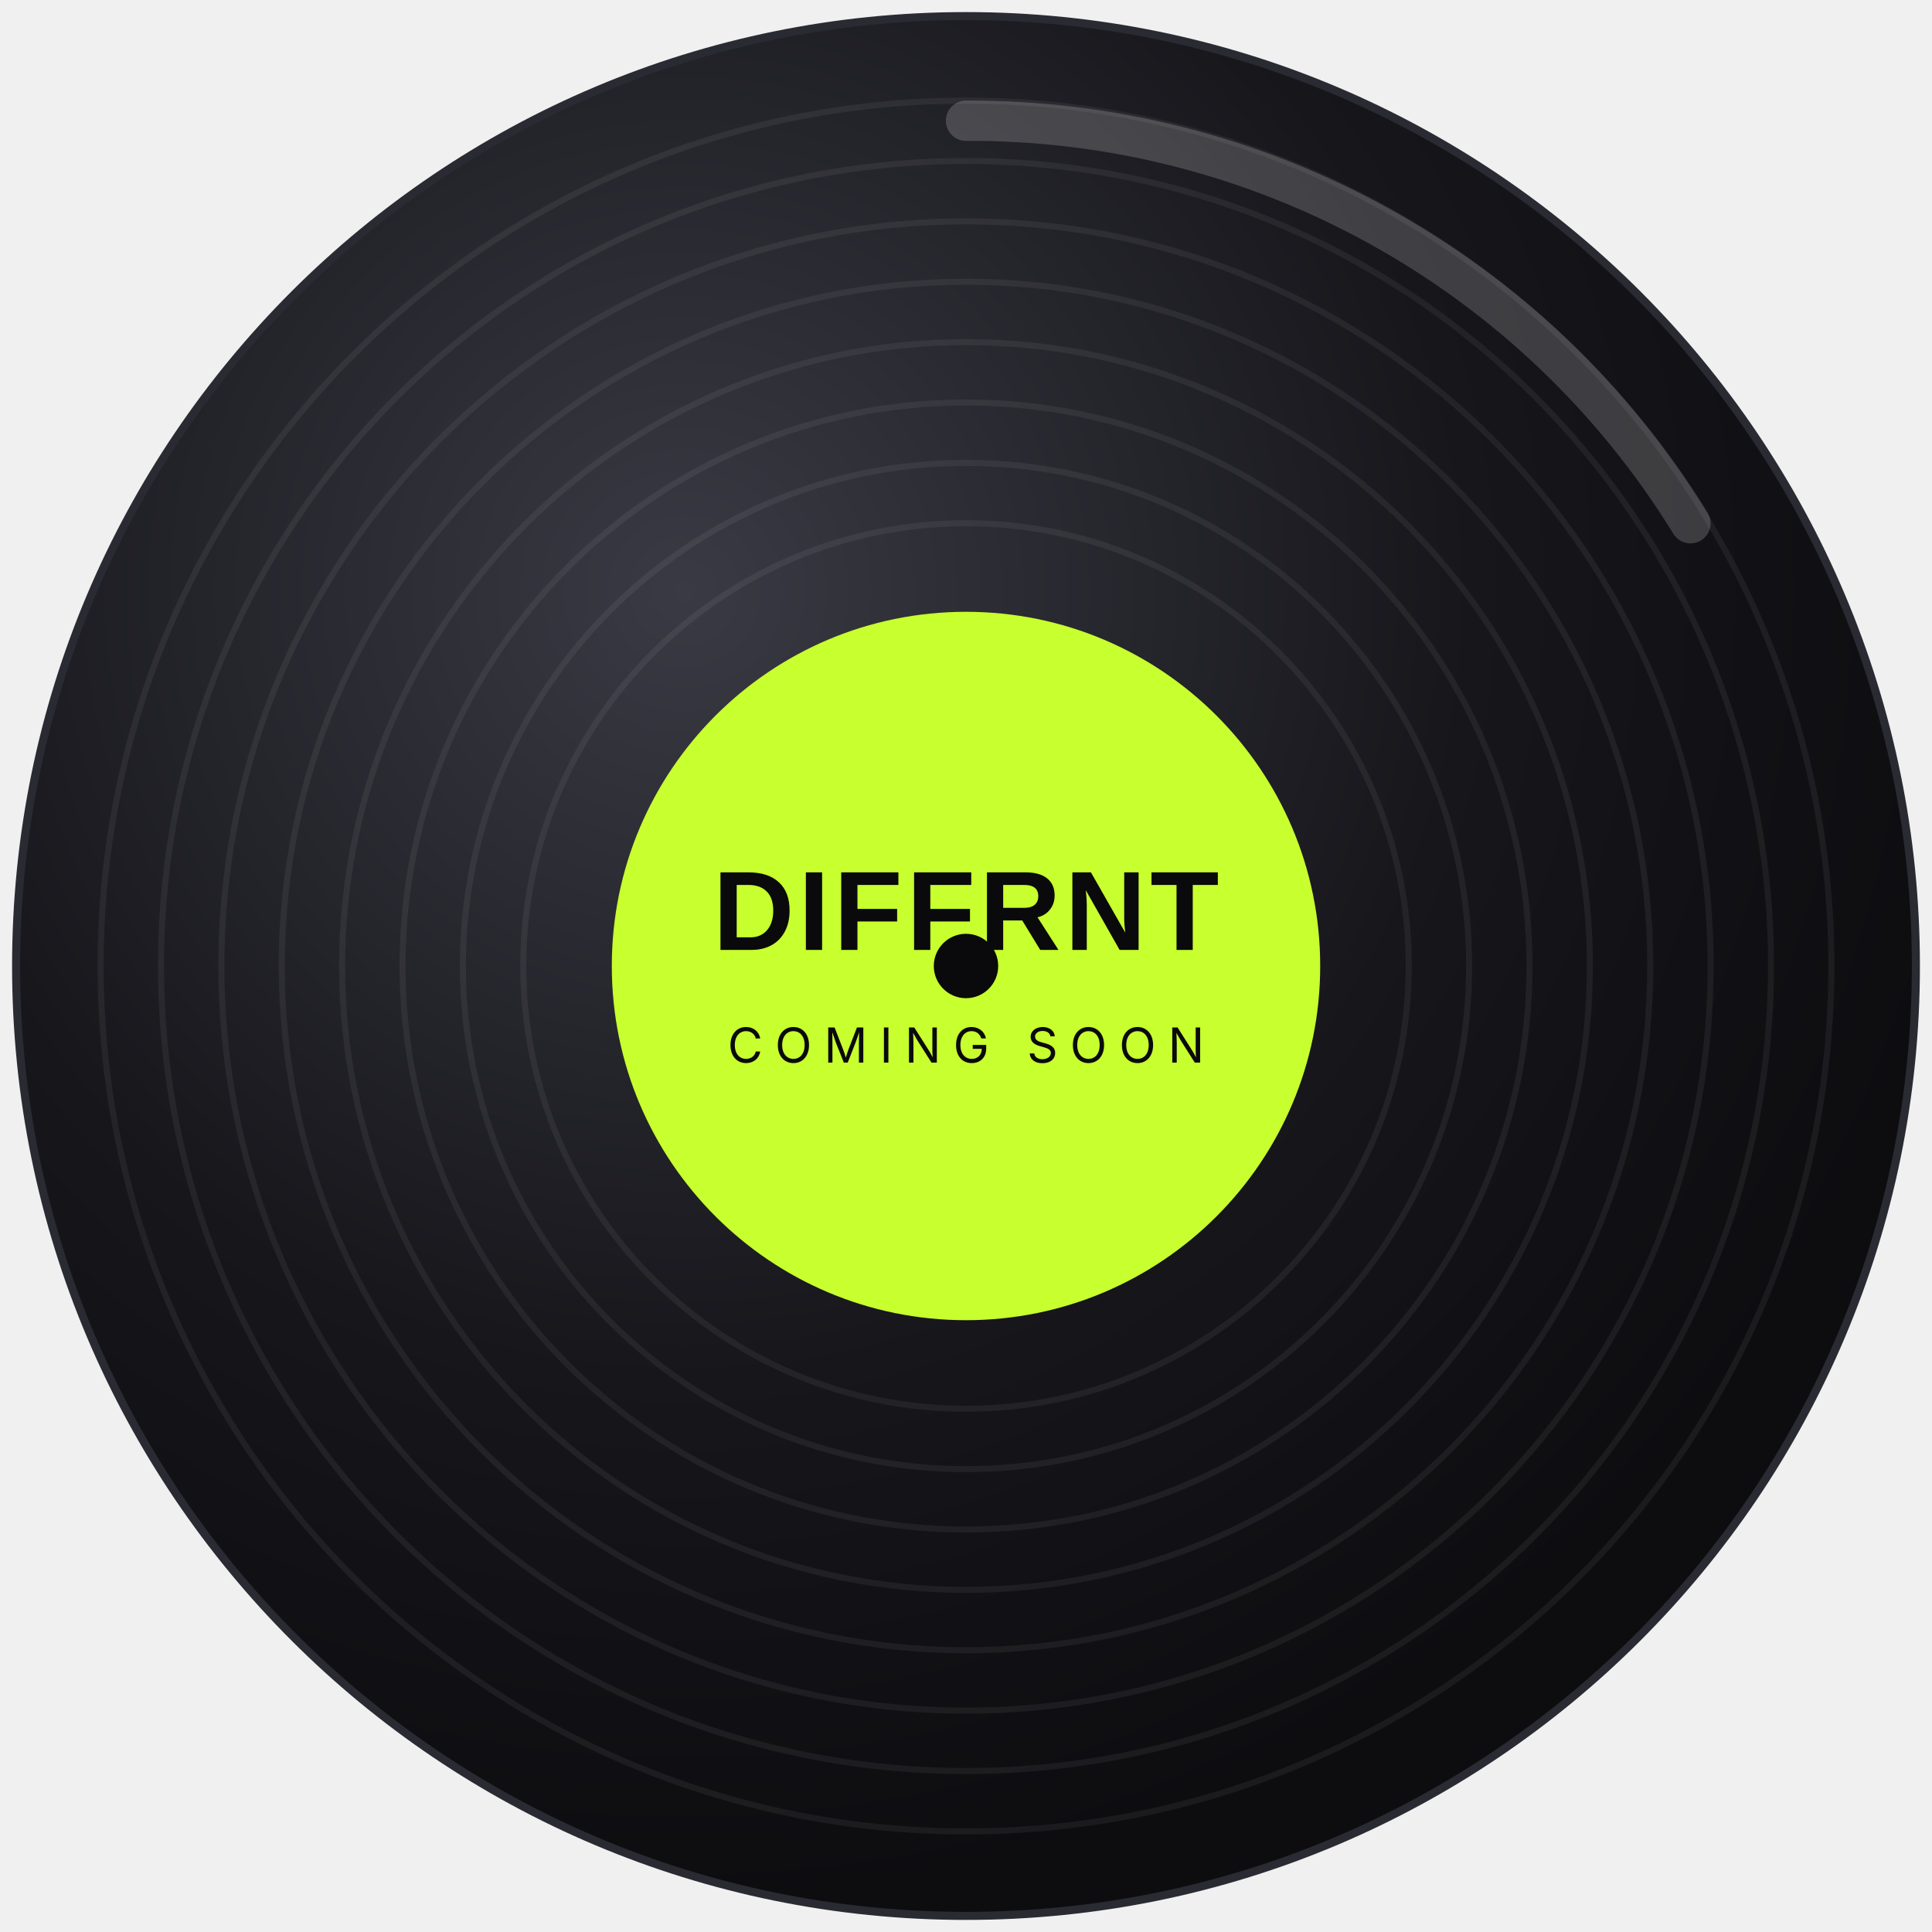
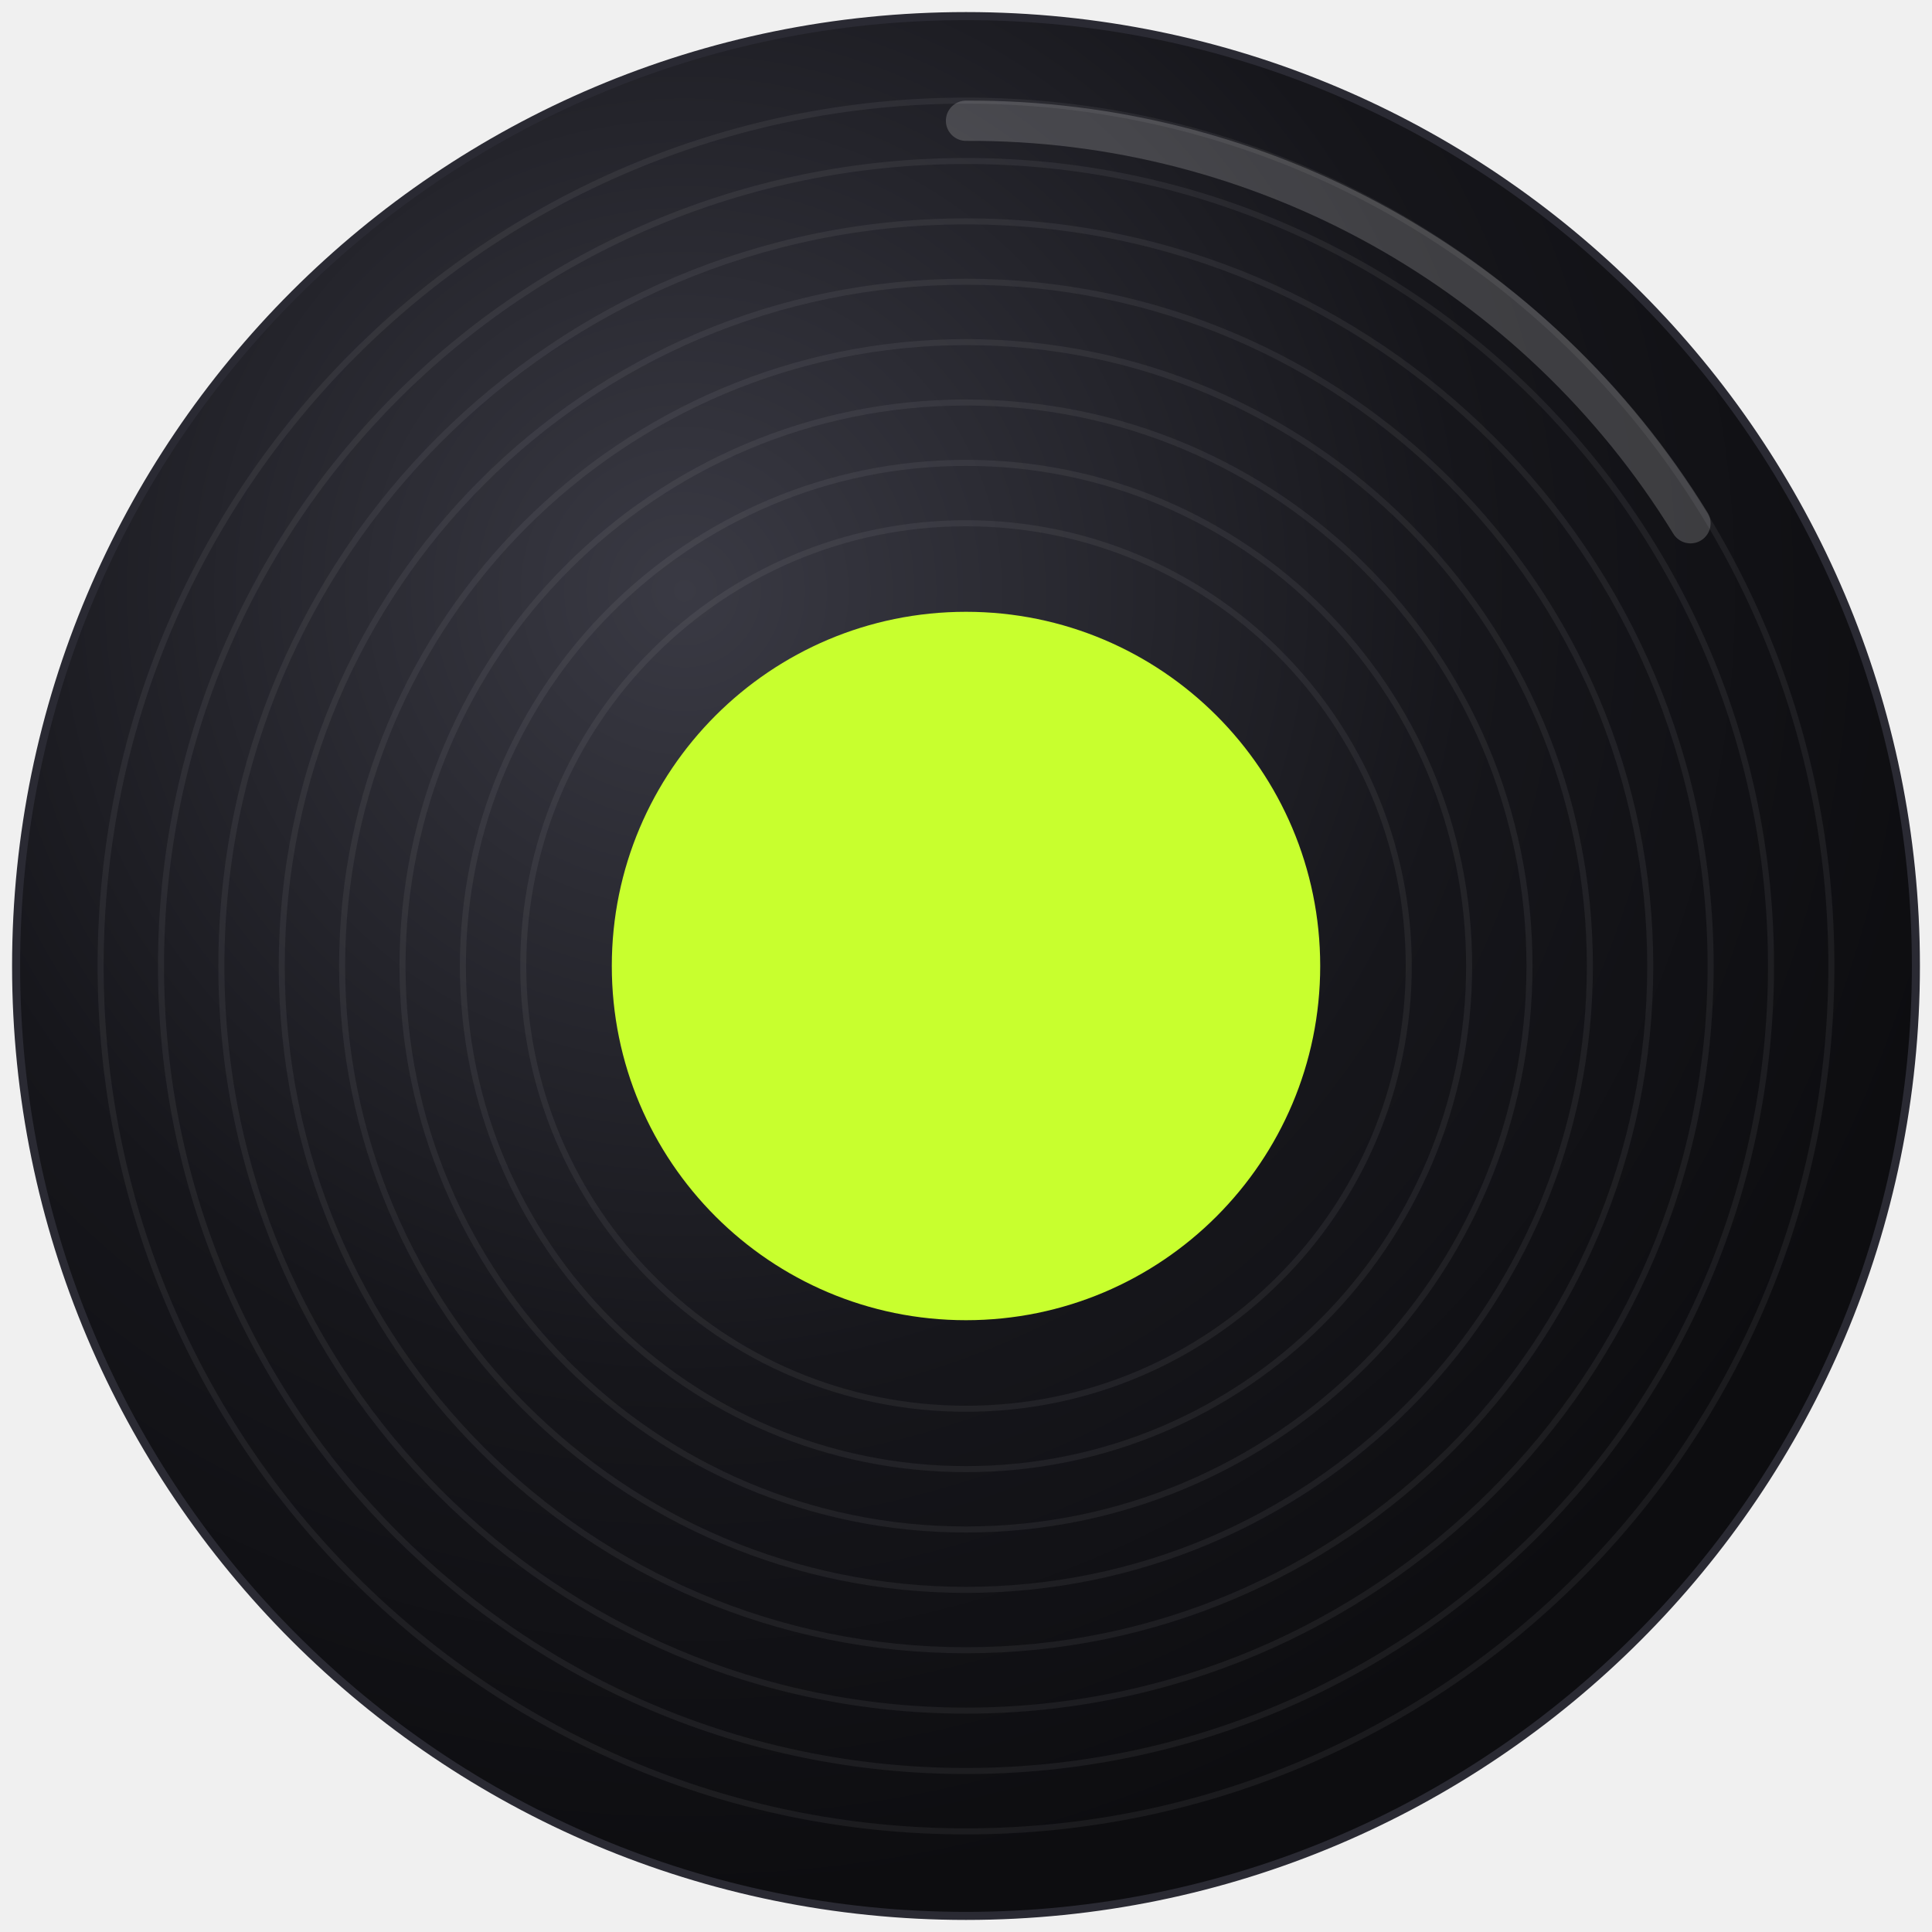
<svg xmlns="http://www.w3.org/2000/svg" viewBox="0 0 480 480" width="480" height="480">
  <defs>
    <radialGradient id="sheen" cx="35%" cy="30%" r="70%">
      <stop offset="0" stop-color="#3a3a44" />
      <stop offset="0.6" stop-color="#16161b" />
      <stop offset="1" stop-color="#0d0d10" />
    </radialGradient>
  </defs>
  <circle cx="240" cy="240" r="236" fill="url(#sheen)" stroke="#2a2a33" stroke-width="2" />
  <g fill="none" stroke="#ffffff" stroke-opacity="0.06" stroke-width="1.5">
    <circle cx="240" cy="240" r="215" />
    <circle cx="240" cy="240" r="200" />
    <circle cx="240" cy="240" r="185" />
    <circle cx="240" cy="240" r="170" />
    <circle cx="240" cy="240" r="155" />
    <circle cx="240" cy="240" r="140" />
    <circle cx="240" cy="240" r="125" />
    <circle cx="240" cy="240" r="110" />
  </g>
  <path d="M240 30 A210 210 0 0 1 420 130" fill="none" stroke="#ffffff" stroke-opacity="0.18" stroke-width="10" stroke-linecap="round" />
  <circle cx="240" cy="240" r="88" fill="#c8ff2e" />
-   <text x="240" y="236" text-anchor="middle" font-family="Space Grotesk, Arial, sans-serif" font-size="28" font-weight="700" fill="#0a0a0c" letter-spacing="1">DIFFRNT</text>
-   <text x="240" y="264" text-anchor="middle" font-family="Inter, Arial, sans-serif" font-size="12" fill="#0a0a0c" letter-spacing="3">COMING SOON</text>
-   <circle cx="240" cy="240" r="8" fill="#0a0a0c" />
</svg>
